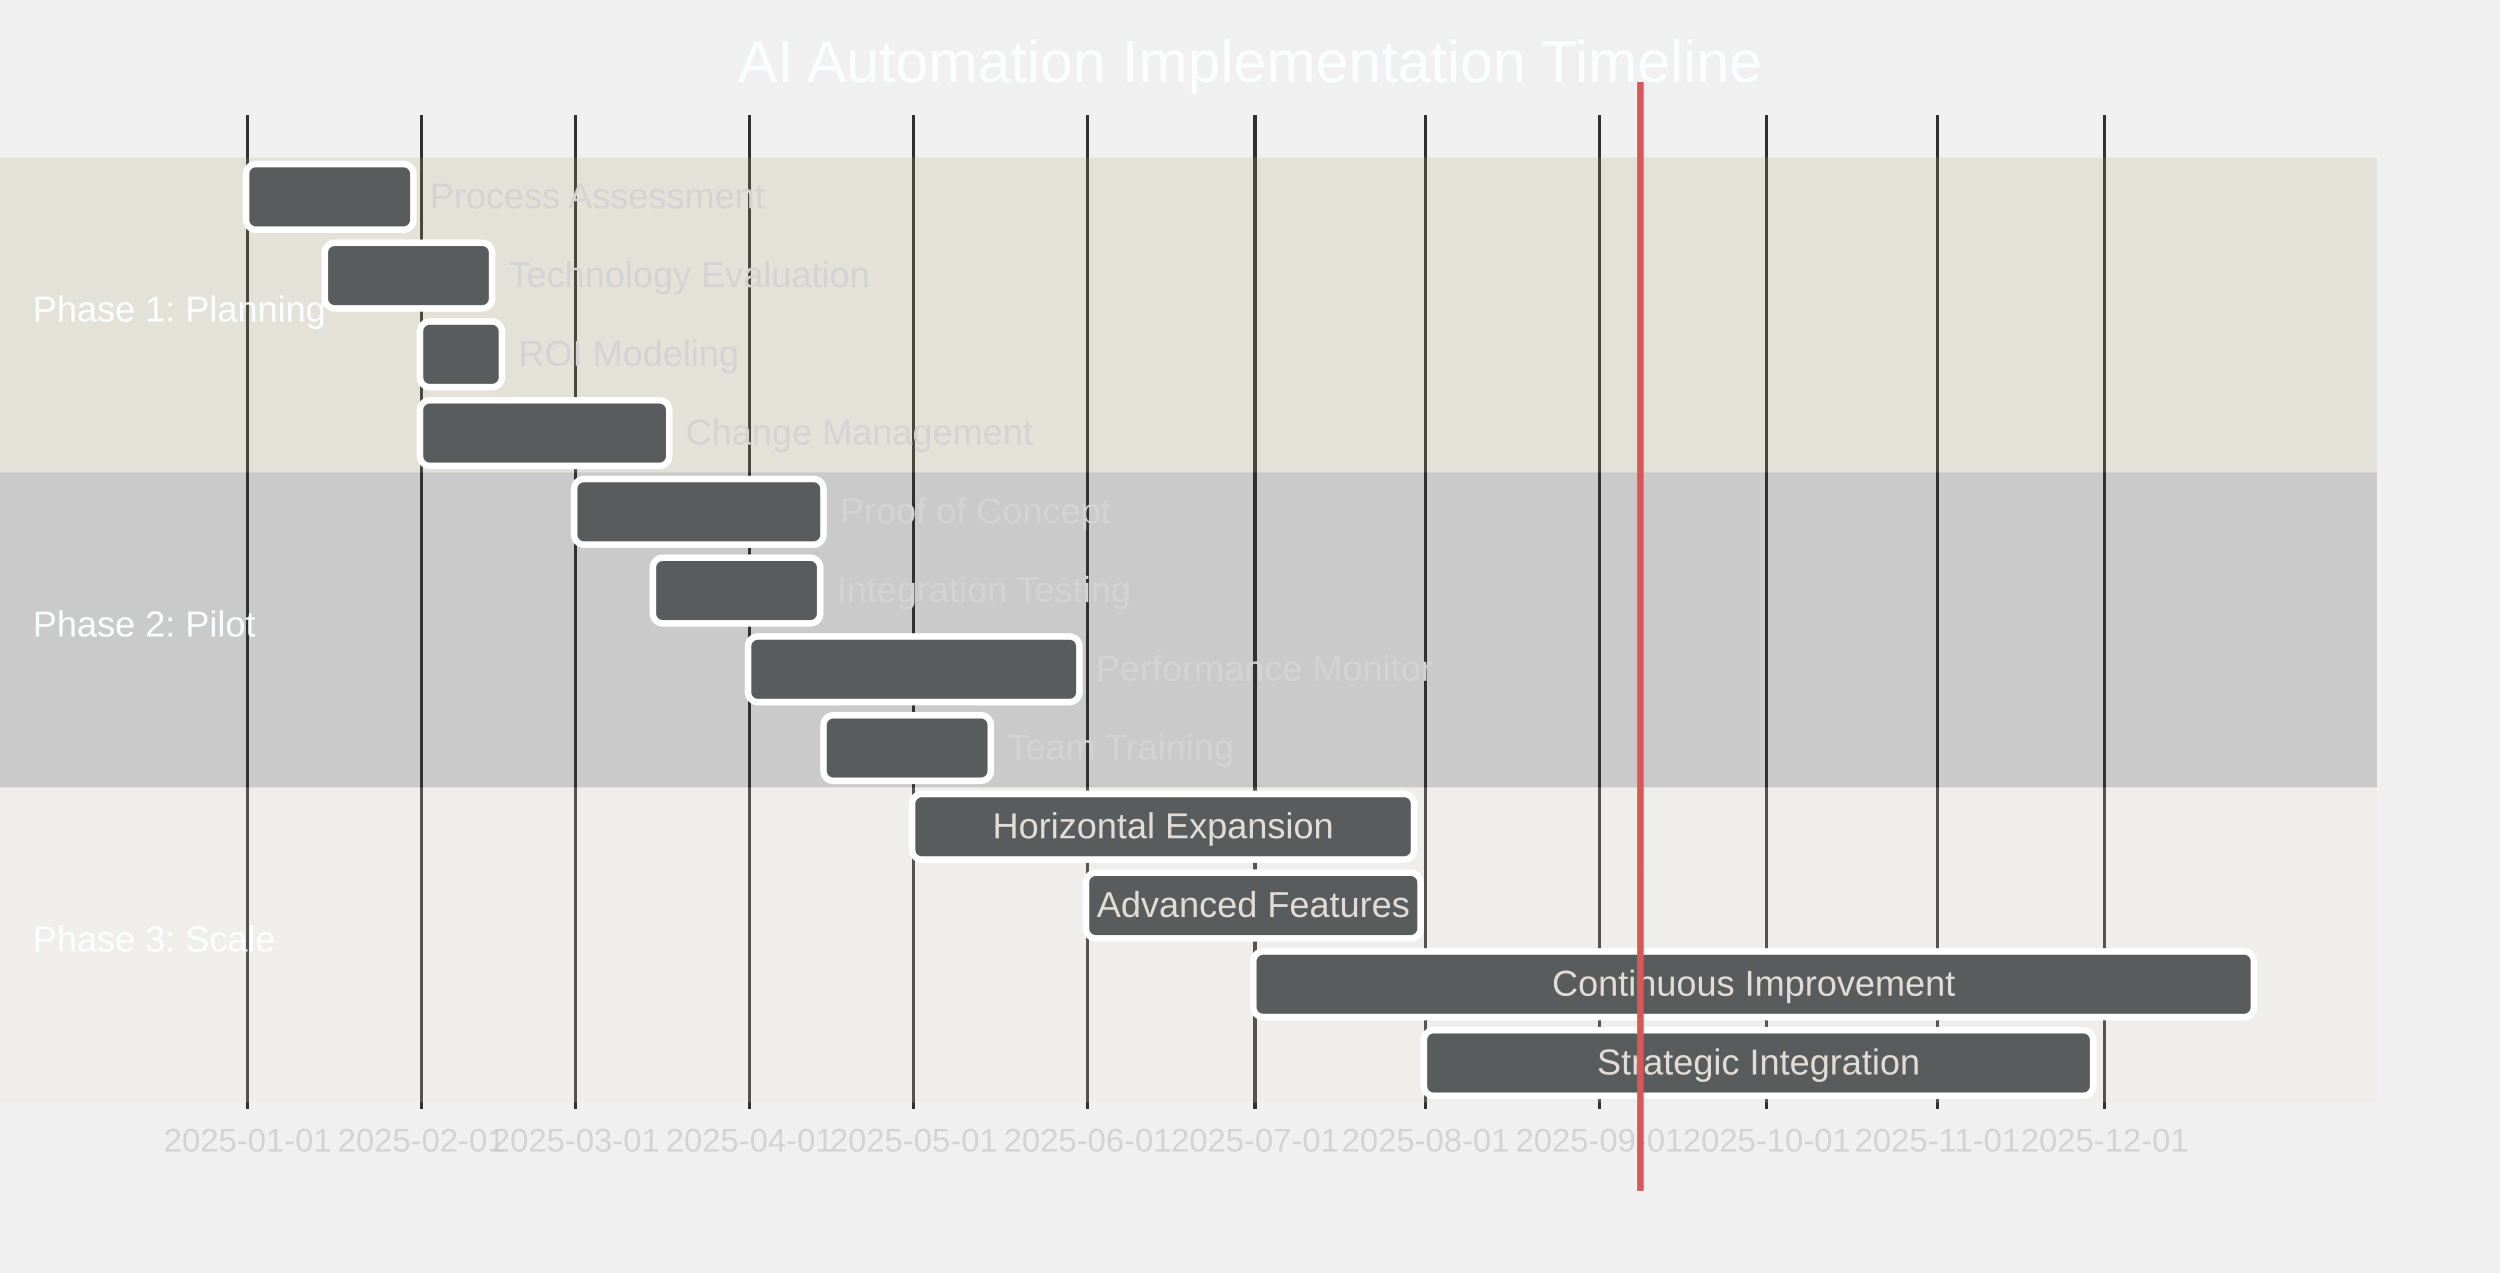
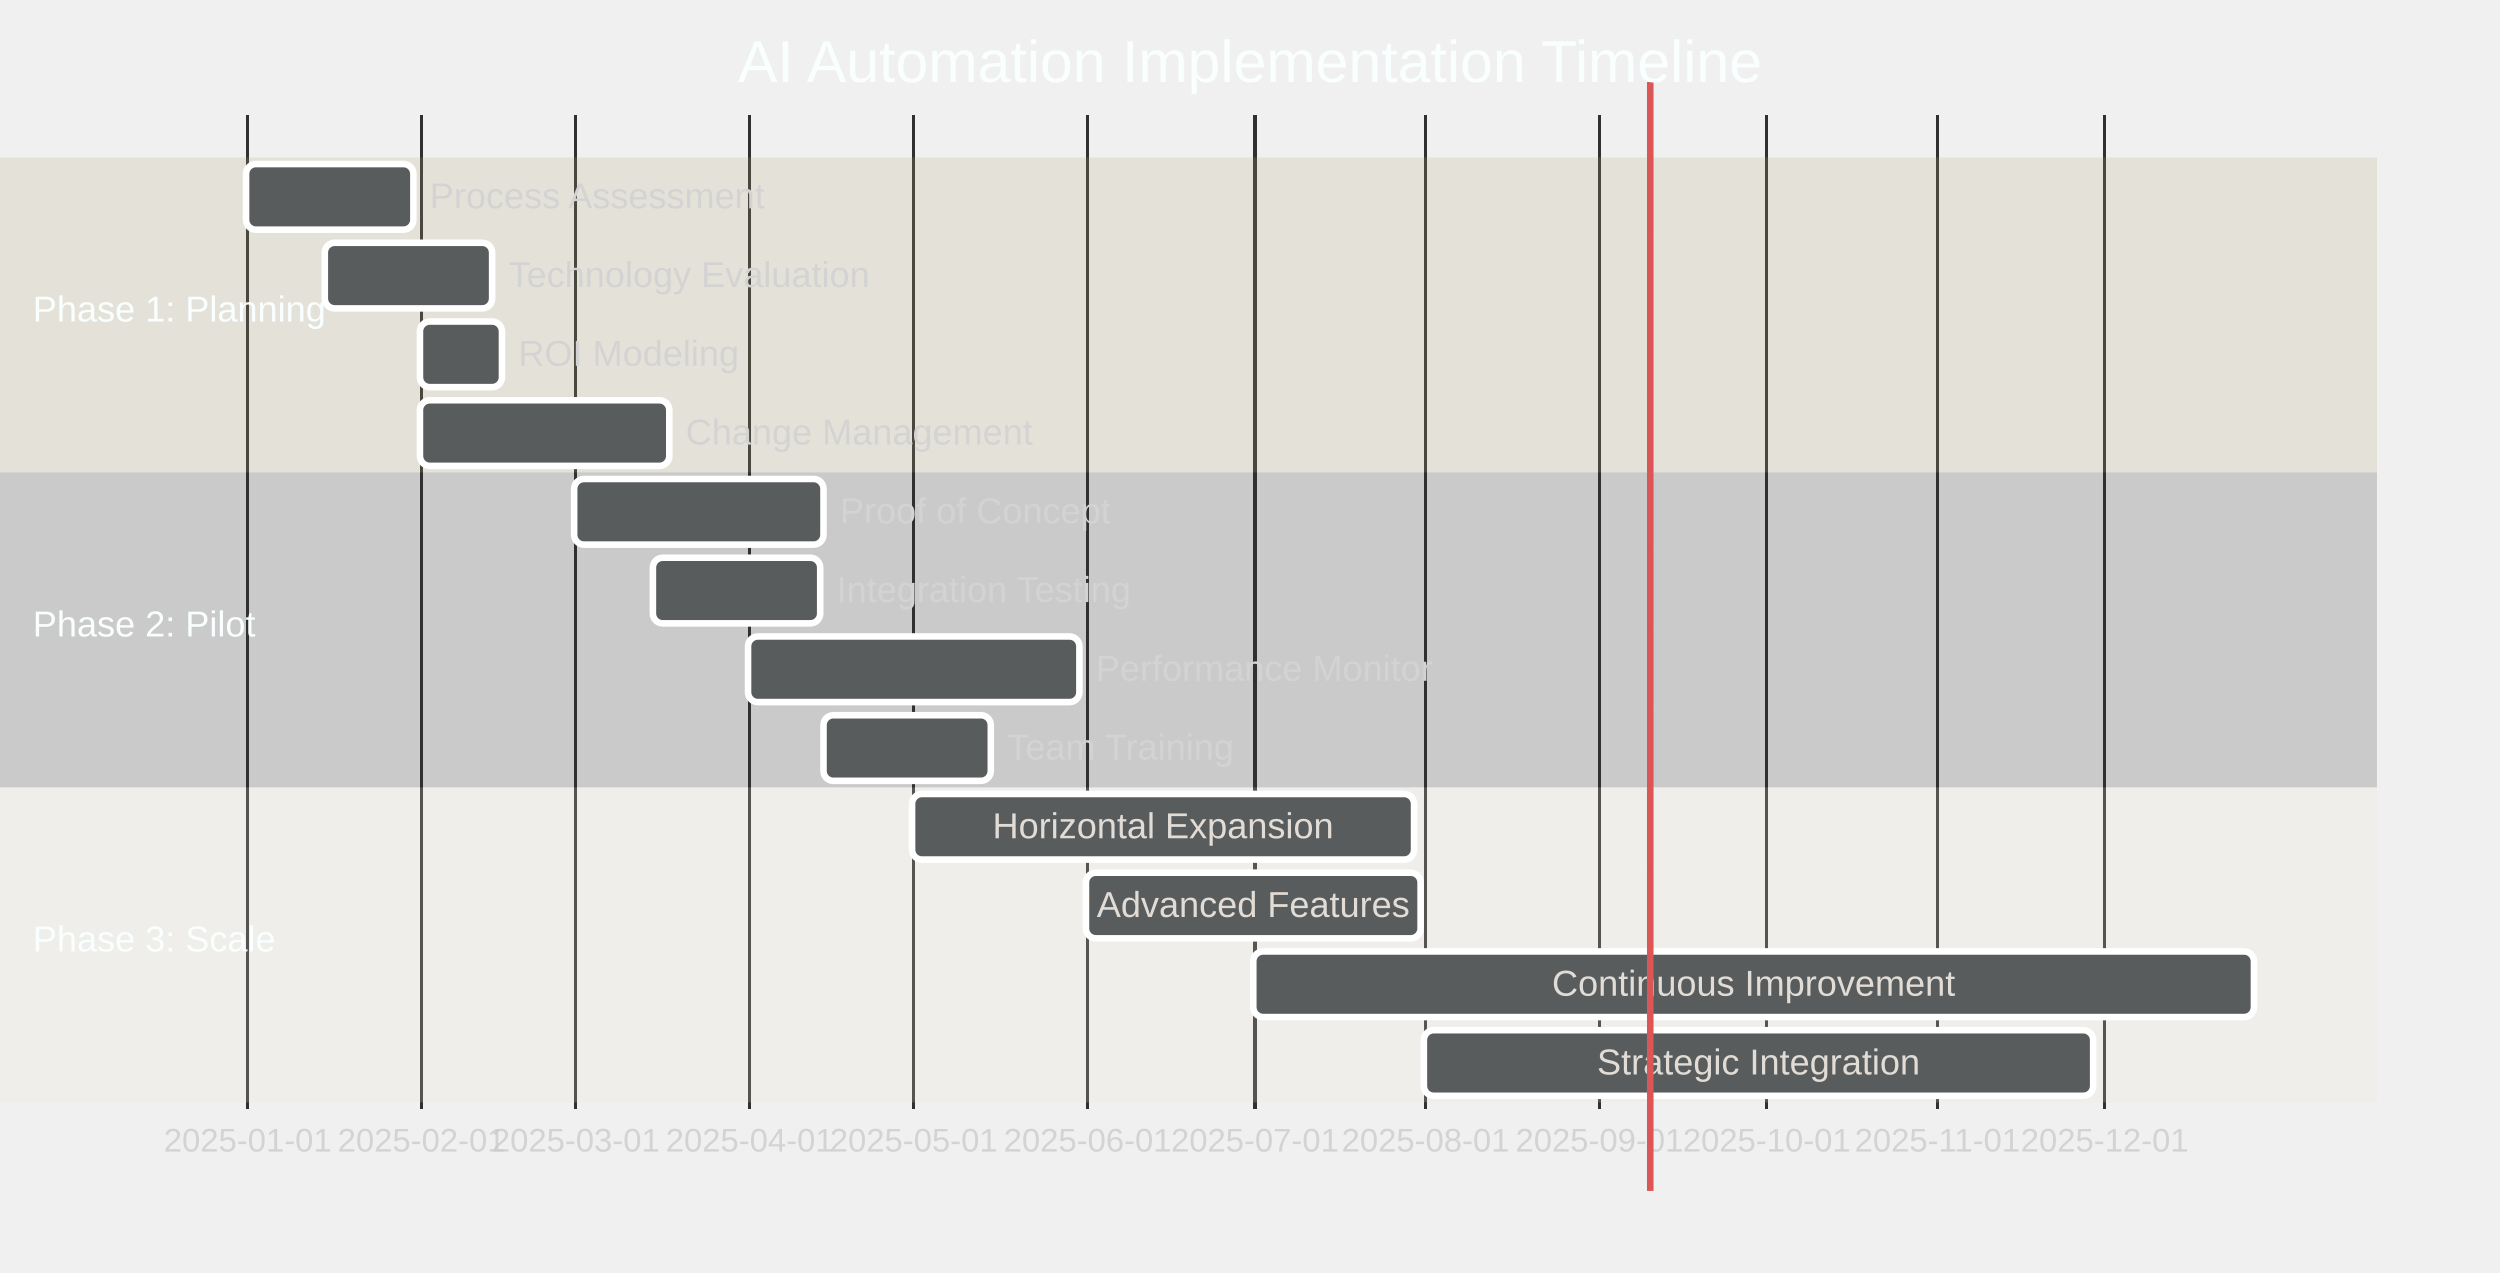
<svg xmlns="http://www.w3.org/2000/svg" aria-roledescription="gantt" role="graphics-document document" style="max-width: 762px; background-color: transparent;" viewBox="0 0 762 388" width="100%" id="my-svg">
  <style>#my-svg{font-family:"trebuchet ms",verdana,arial,sans-serif;font-size:16px;fill:#ccc;}#my-svg .error-icon{fill:#a44141;}#my-svg .error-text{fill:#ddd;stroke:#ddd;}#my-svg .edge-thickness-normal{stroke-width:2px;}#my-svg .edge-thickness-thick{stroke-width:3.5px;}#my-svg .edge-pattern-solid{stroke-dasharray:0;}#my-svg .edge-pattern-dashed{stroke-dasharray:3;}#my-svg .edge-pattern-dotted{stroke-dasharray:2;}#my-svg .marker{fill:lightgrey;stroke:lightgrey;}#my-svg .marker.cross{stroke:lightgrey;}#my-svg svg{font-family:"trebuchet ms",verdana,arial,sans-serif;font-size:16px;}#my-svg .mermaid-main-font{font-family:var(--mermaid-font-family, "trebuchet ms", verdana, arial, sans-serif);}#my-svg .exclude-range{fill:hsl(52.941, 28.814%, 48.431%);}#my-svg .section{stroke:none;opacity:0.2;}#my-svg .section0{fill:hsl(52.941, 28.814%, 58.431%);}#my-svg .section2{fill:#EAE8D9;}#my-svg .section1,#my-svg .section3{fill:#333;opacity:0.2;}#my-svg .sectionTitle0{fill:#F9FFFE;}#my-svg .sectionTitle1{fill:#F9FFFE;}#my-svg .sectionTitle2{fill:#F9FFFE;}#my-svg .sectionTitle3{fill:#F9FFFE;}#my-svg .sectionTitle{text-anchor:start;font-family:var(--mermaid-font-family, "trebuchet ms", verdana, arial, sans-serif);}#my-svg .grid .tick{stroke:lightgrey;opacity:0.8;shape-rendering:crispEdges;}#my-svg .grid .tick text{font-family:"trebuchet ms",verdana,arial,sans-serif;fill:#ccc;}#my-svg .grid path{stroke-width:0;}#my-svg .today{fill:none;stroke:#DB5757;stroke-width:2px;}#my-svg .task{stroke-width:2;}#my-svg .taskText{text-anchor:middle;font-family:var(--mermaid-font-family, "trebuchet ms", verdana, arial, sans-serif);}#my-svg .taskTextOutsideRight{fill:hsl(28.571, 17.355%, 86.275%);text-anchor:start;font-family:var(--mermaid-font-family, "trebuchet ms", verdana, arial, sans-serif);}#my-svg .taskTextOutsideLeft{fill:hsl(28.571, 17.355%, 86.275%);text-anchor:end;}#my-svg .task.clickable{cursor:pointer;}#my-svg .taskText.clickable{cursor:pointer;fill:#003163!important;font-weight:bold;}#my-svg .taskTextOutsideLeft.clickable{cursor:pointer;fill:#003163!important;font-weight:bold;}#my-svg .taskTextOutsideRight.clickable{cursor:pointer;fill:#003163!important;font-weight:bold;}#my-svg .taskText0,#my-svg .taskText1,#my-svg .taskText2,#my-svg .taskText3{fill:hsl(28.571, 17.355%, 86.275%);}#my-svg .task0,#my-svg .task1,#my-svg .task2,#my-svg .task3{fill:hsl(180, 1.587%, 35.353%);stroke:#ffffff;}#my-svg .taskTextOutside0,#my-svg .taskTextOutside2{fill:lightgrey;}#my-svg .taskTextOutside1,#my-svg .taskTextOutside3{fill:lightgrey;}#my-svg .active0,#my-svg .active1,#my-svg .active2,#my-svg .active3{fill:#81B1DB;stroke:#ffffff;}#my-svg .activeText0,#my-svg .activeText1,#my-svg .activeText2,#my-svg .activeText3{fill:hsl(28.571, 17.355%, 86.275%)!important;}#my-svg .done0,#my-svg .done1,#my-svg .done2,#my-svg .done3{stroke:grey;fill:lightgrey;stroke-width:2;}#my-svg .doneText0,#my-svg .doneText1,#my-svg .doneText2,#my-svg .doneText3{fill:hsl(28.571, 17.355%, 86.275%)!important;}#my-svg .crit0,#my-svg .crit1,#my-svg .crit2,#my-svg .crit3{stroke:#E83737;fill:#E83737;stroke-width:2;}#my-svg .activeCrit0,#my-svg .activeCrit1,#my-svg .activeCrit2,#my-svg .activeCrit3{stroke:#E83737;fill:#81B1DB;stroke-width:2;}#my-svg .doneCrit0,#my-svg .doneCrit1,#my-svg .doneCrit2,#my-svg .doneCrit3{stroke:#E83737;fill:lightgrey;stroke-width:2;cursor:pointer;shape-rendering:crispEdges;}#my-svg .milestone{transform:rotate(45deg) scale(0.8,0.8);}#my-svg .milestoneText{font-style:italic;}#my-svg .doneCritText0,#my-svg .doneCritText1,#my-svg .doneCritText2,#my-svg .doneCritText3{fill:hsl(28.571, 17.355%, 86.275%)!important;}#my-svg .activeCritText0,#my-svg .activeCritText1,#my-svg .activeCritText2,#my-svg .activeCritText3{fill:hsl(28.571, 17.355%, 86.275%)!important;}#my-svg .titleText{text-anchor:middle;font-size:18px;fill:#F9FFFE;font-family:var(--mermaid-font-family, "trebuchet ms", verdana, arial, sans-serif);}#my-svg :root{--mermaid-font-family:"trebuchet ms",verdana,arial,sans-serif;}</style>
  <g />
  <g text-anchor="middle" font-family="sans-serif" font-size="10" fill="none" transform="translate(75, 338)" class="grid">
    <path d="M0.5,-303V0.5H612.5V-303" stroke="currentColor" class="domain" />
    <g transform="translate(0.5,0)" opacity="1" class="tick">
      <line y2="-303" stroke="currentColor" />
      <text style="text-anchor: middle;" font-size="10" stroke="none" dy="1em" y="3" fill="#000">2025-01-01</text>
    </g>
    <g transform="translate(53.5,0)" opacity="1" class="tick">
      <line y2="-303" stroke="currentColor" />
      <text style="text-anchor: middle;" font-size="10" stroke="none" dy="1em" y="3" fill="#000">2025-02-01</text>
    </g>
    <g transform="translate(100.5,0)" opacity="1" class="tick">
      <line y2="-303" stroke="currentColor" />
      <text style="text-anchor: middle;" font-size="10" stroke="none" dy="1em" y="3" fill="#000">2025-03-01</text>
    </g>
    <g transform="translate(153.5,0)" opacity="1" class="tick">
      <line y2="-303" stroke="currentColor" />
      <text style="text-anchor: middle;" font-size="10" stroke="none" dy="1em" y="3" fill="#000">2025-04-01</text>
    </g>
    <g transform="translate(203.5,0)" opacity="1" class="tick">
      <line y2="-303" stroke="currentColor" />
      <text style="text-anchor: middle;" font-size="10" stroke="none" dy="1em" y="3" fill="#000">2025-05-01</text>
    </g>
    <g transform="translate(256.5,0)" opacity="1" class="tick">
      <line y2="-303" stroke="currentColor" />
      <text style="text-anchor: middle;" font-size="10" stroke="none" dy="1em" y="3" fill="#000">2025-06-01</text>
    </g>
    <g transform="translate(307.5,0)" opacity="1" class="tick">
      <line y2="-303" stroke="currentColor" />
      <text style="text-anchor: middle;" font-size="10" stroke="none" dy="1em" y="3" fill="#000">2025-07-01</text>
    </g>
    <g transform="translate(359.5,0)" opacity="1" class="tick">
      <line y2="-303" stroke="currentColor" />
      <text style="text-anchor: middle;" font-size="10" stroke="none" dy="1em" y="3" fill="#000">2025-08-01</text>
    </g>
    <g transform="translate(412.5,0)" opacity="1" class="tick">
      <line y2="-303" stroke="currentColor" />
      <text style="text-anchor: middle;" font-size="10" stroke="none" dy="1em" y="3" fill="#000">2025-09-01</text>
    </g>
    <g transform="translate(463.5,0)" opacity="1" class="tick">
      <line y2="-303" stroke="currentColor" />
      <text style="text-anchor: middle;" font-size="10" stroke="none" dy="1em" y="3" fill="#000">2025-10-01</text>
    </g>
    <g transform="translate(515.5,0)" opacity="1" class="tick">
      <line y2="-303" stroke="currentColor" />
      <text style="text-anchor: middle;" font-size="10" stroke="none" dy="1em" y="3" fill="#000">2025-11-01</text>
    </g>
    <g transform="translate(566.5,0)" opacity="1" class="tick">
      <line y2="-303" stroke="currentColor" />
      <text style="text-anchor: middle;" font-size="10" stroke="none" dy="1em" y="3" fill="#000">2025-12-01</text>
    </g>
  </g>
  <g>
    <rect class="section section0" height="24" width="724.5" y="48" x="0" />
    <rect class="section section0" height="24" width="724.5" y="72" x="0" />
    <rect class="section section0" height="24" width="724.5" y="96" x="0" />
    <rect class="section section0" height="24" width="724.5" y="120" x="0" />
    <rect class="section section1" height="24" width="724.5" y="144" x="0" />
    <rect class="section section1" height="24" width="724.5" y="168" x="0" />
    <rect class="section section1" height="24" width="724.5" y="192" x="0" />
    <rect class="section section1" height="24" width="724.5" y="216" x="0" />
    <rect class="section section2" height="24" width="724.5" y="240" x="0" />
    <rect class="section section2" height="24" width="724.5" y="264" x="0" />
    <rect class="section section2" height="24" width="724.5" y="288" x="0" />
    <rect class="section section2" height="24" width="724.5" y="312" x="0" />
  </g>
  <g>
    <rect class="task task0" transform-origin="100.5px 60px" height="20" width="51" y="50" x="75" ry="3" rx="3" id="task1" />
    <rect class="task task0" transform-origin="124.5px 84px" height="20" width="51" y="74" x="99" ry="3" rx="3" id="task2" />
    <rect class="task task0" transform-origin="140.5px 108px" height="20" width="25" y="98" x="128" ry="3" rx="3" id="task3" />
    <rect class="task task0" transform-origin="166px 132px" height="20" width="76" y="122" x="128" ry="3" rx="3" id="task4" />
    <rect class="task task1" transform-origin="213px 156px" height="20" width="76" y="146" x="175" ry="3" rx="3" id="task5" />
    <rect class="task task1" transform-origin="224.5px 180px" height="20" width="51" y="170" x="199" ry="3" rx="3" id="task6" />
    <rect class="task task1" transform-origin="278.5px 204px" height="20" width="101" y="194" x="228" ry="3" rx="3" id="task7" />
    <rect class="task task1" transform-origin="276.5px 228px" height="20" width="51" y="218" x="251" ry="3" rx="3" id="task8" />
    <rect class="task task2" transform-origin="354.5px 252px" height="20" width="153" y="242" x="278" ry="3" rx="3" id="task9" />
    <rect class="task task2" transform-origin="382px 276px" height="20" width="102" y="266" x="331" ry="3" rx="3" id="task10" />
    <rect class="task task2" transform-origin="534.5px 300px" height="20" width="305" y="290" x="382" ry="3" rx="3" id="task11" />
    <rect class="task task2" transform-origin="536px 324px" height="20" width="204" y="314" x="434" ry="3" rx="3" id="task12" />
    <text class="taskTextOutsideRight taskTextOutside0  width-102.09375" y="63.5" x="131" font-size="11" id="task1-text">Process Assessment     </text>
    <text class="taskTextOutsideRight taskTextOutside0  width-110.078125" y="87.5" x="155" font-size="11" id="task2-text">Technology Evaluation  </text>
    <text class="taskTextOutsideRight taskTextOutside0  width-67.265625" y="111.5" x="158" font-size="11" id="task3-text">ROI Modeling          </text>
    <text class="taskTextOutsideRight taskTextOutside0  width-105.796875" y="135.5" x="209" font-size="11" id="task4-text">Change Management     </text>
    <text class="taskTextOutsideRight taskTextOutside1  width-82.5625" y="159.5" x="256" font-size="11" id="task5-text">Proof of Concept      </text>
    <text class="taskTextOutsideRight taskTextOutside1  width-89.703125" y="183.5" x="255" font-size="11" id="task6-text">Integration Testing   </text>
    <text class="taskTextOutsideRight taskTextOutside1  width-103.04296875" y="207.5" x="334" font-size="11" id="task7-text">Performance Monitor   </text>
    <text class="taskTextOutsideRight taskTextOutside1  width-69.09375" y="231.5" x="307" font-size="11" id="task8-text">Team Training         </text>
    <text class="taskText taskText2  width-103.953125" y="255.5" x="354.5" font-size="11" id="task9-text">Horizontal Expansion  </text>
    <text class="taskText taskText2  width-95.890625" y="279.5" x="382" font-size="11" id="task10-text">Advanced Features     </text>
    <text class="taskText taskText2  width-122.90625" y="303.5" x="534.5" font-size="11" id="task11-text">Continuous Improvement</text>
    <text class="taskText taskText2  width-98.453125" y="327.5" x="536" font-size="11" id="task12-text">Strategic Integration </text>
  </g>
  <g>
    <text class="sectionTitle sectionTitle0" font-size="11" y="98" x="10" dy="0em">
      <tspan x="10" alignment-baseline="central">Phase 1: Planning</tspan>
    </text>
    <text class="sectionTitle sectionTitle1" font-size="11" y="194" x="10" dy="0em">
      <tspan x="10" alignment-baseline="central">Phase 2: Pilot</tspan>
    </text>
    <text class="sectionTitle sectionTitle2" font-size="11" y="290" x="10" dy="0em">
      <tspan x="10" alignment-baseline="central">Phase 3: Scale</tspan>
    </text>
  </g>
  <g class="today">
-     <line class="today" y2="363" y1="25" x2="500" x1="500" />
+     <line class="today" y2="363" y1="25" x2="503" x1="503" />
  </g>
  <text class="titleText" y="25" x="381">AI Automation Implementation Timeline</text>
</svg>
